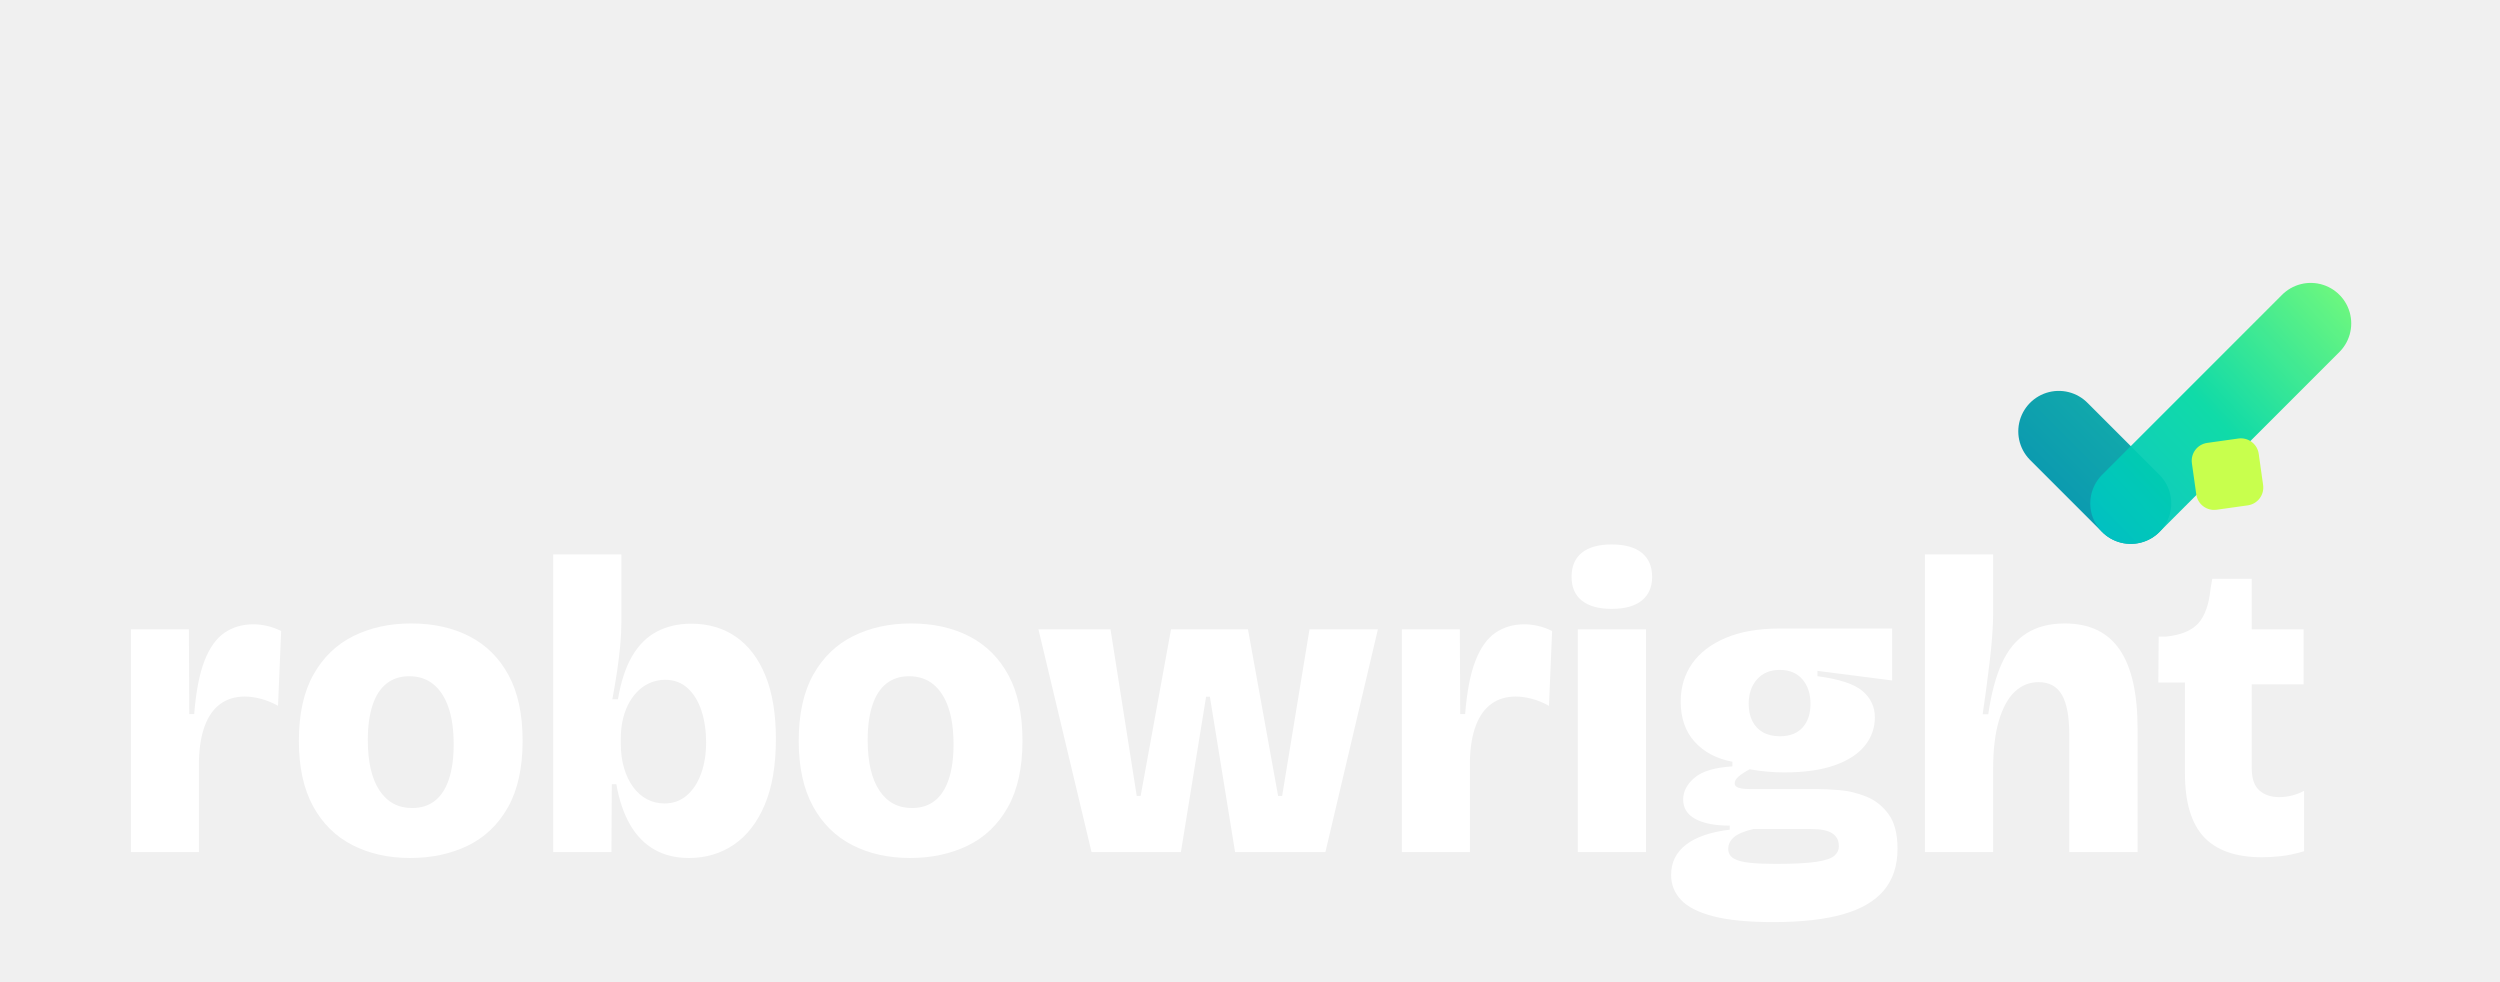
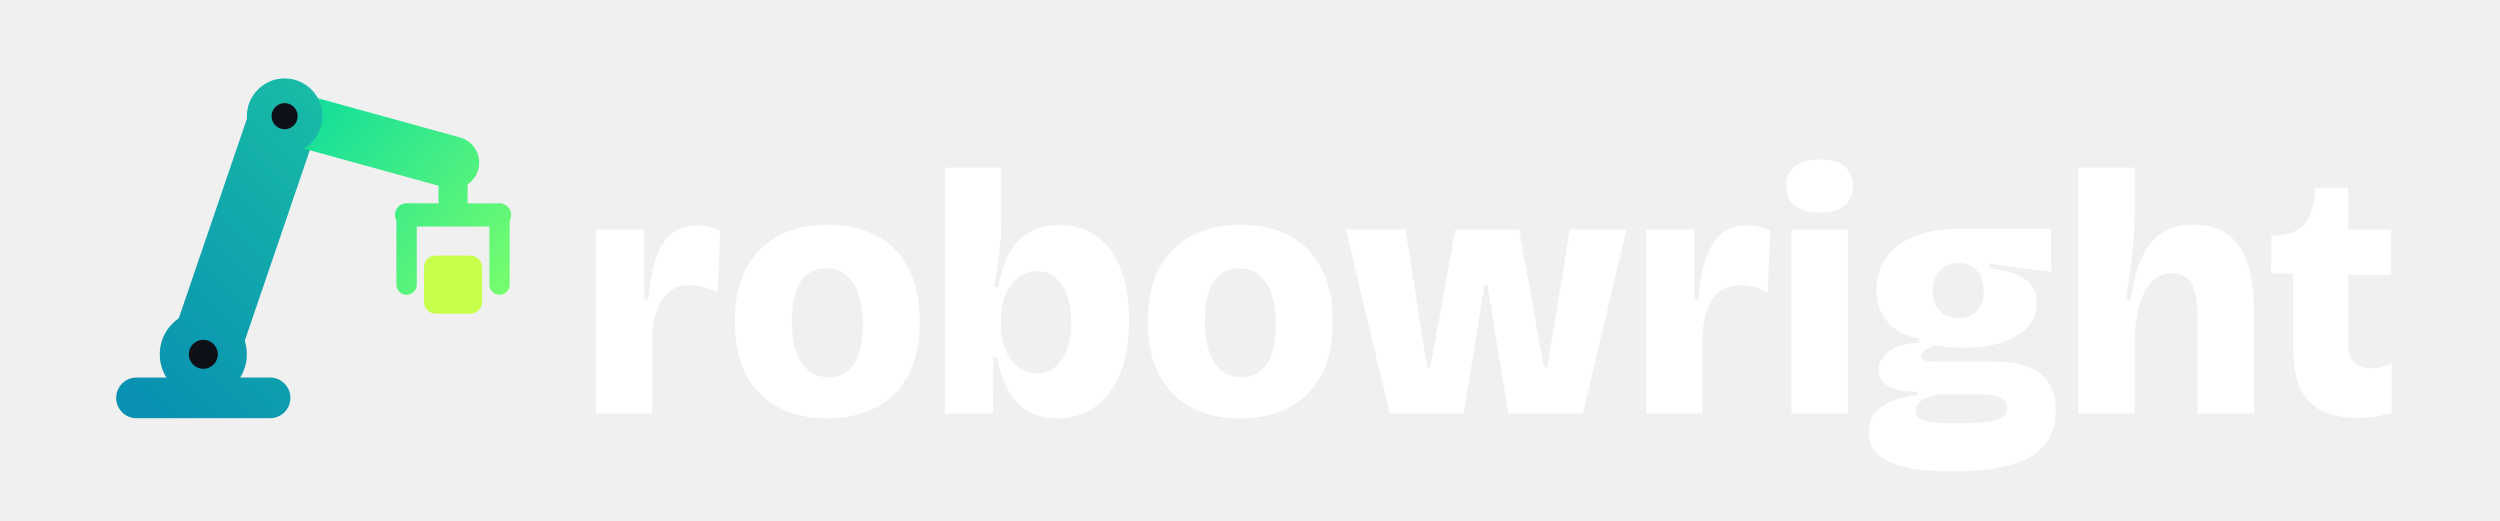
- <svg xmlns="http://www.w3.org/2000/svg" viewBox="0 0 889 349" width="889" height="349" role="img" aria-label="robowright">
+ <svg xmlns="http://www.w3.org/2000/svg" viewBox="0 125 1076 224" width="1076" height="224" role="img" aria-label="robowright">
  <defs>
-     <linearGradient id="a" gradientUnits="userSpaceOnUse" x1="0" y1="150" x2="160" y2="0">
-       <stop offset="0" stop-color="#00b4d8" />
-       <stop offset=".55" stop-color="#00d9a3" />
-       <stop offset="1" stop-color="#7dff6b" />
-     </linearGradient>
-     <linearGradient id="b" gradientUnits="userSpaceOnUse" x1="20" y1="140" x2="150" y2="10">
+     <linearGradient id="ra" gradientUnits="userSpaceOnUse" x1="20" y1="150" x2="150" y2="20">
      <stop offset="0" stop-color="#0891b2" />
      <stop offset="1" stop-color="#22d3a0" />
    </linearGradient>
-     <linearGradient id="c" gradientUnits="userSpaceOnUse" x1="0" y1="0" x2="160" y2="150">
-       <stop offset="0" stop-color="#34e8c8" />
-       <stop offset="1" stop-color="#b6ff5a" />
+     <linearGradient id="rb" gradientUnits="userSpaceOnUse" x1="60" y1="40" x2="150" y2="110">
+       <stop offset="0" stop-color="#00d9a3" />
+       <stop offset="1" stop-color="#7dff6b" />
    </linearGradient>
  </defs>
-   <path d="M46.557 303.0V261.793V223.8H67.171L67.3 253.929H69.057Q70 241.971 72.711 234.996Q75.421 228.021 79.825 225.011Q84.228 222.0 90.121 222.0Q92.393 222.0 94.889 222.557Q97.386 223.114 99.979 224.379L98.864 250.993Q95.821 249.3 92.778 248.496Q89.736 247.693 87.1 247.693Q82 247.693 78.421 250.264Q74.843 252.836 72.904 257.893Q70.964 262.95 70.75 270.321V303.0Z" fill="#fff" />
-   <path d="M145.879 305.1Q134.264 305.1 125.307 300.504Q116.35 295.907 111.314 286.661Q106.279 277.414 106.279 263.464Q106.279 249.086 111.475 239.861Q116.671 230.636 125.704 226.168Q134.736 221.7 146.2 221.7Q158.029 221.7 166.954 226.296Q175.879 230.893 180.861 240.118Q185.843 249.343 185.843 263.4Q185.843 277.864 180.604 287.111Q175.364 296.357 166.311 300.729Q157.257 305.1 145.879 305.1ZM146.521 287.336Q151.386 287.336 154.664 284.754Q157.943 282.171 159.636 277.071Q161.329 271.971 161.329 264.793Q161.329 256.95 159.486 251.582Q157.643 246.214 154.139 243.343Q150.636 240.471 145.493 240.471Q140.779 240.471 137.479 243.054Q134.179 245.636 132.486 250.736Q130.793 255.836 130.793 263.164Q130.793 274.821 134.939 281.079Q139.086 287.336 146.521 287.336Z" fill="#fff" />
-   <path d="M244.986 305.1Q238.021 305.1 232.771 302.143Q227.521 299.186 224.104 293.325Q220.686 287.464 219.164 278.85H217.557L217.429 303.0H196.707V271.886V197.143H220.964V221.25Q220.964 225.171 220.546 229.629Q220.129 234.086 219.411 238.864Q218.693 243.643 217.75 248.657H219.743Q221.307 239.314 224.757 233.379Q228.207 227.443 233.543 224.614Q238.879 221.786 245.821 221.786Q254.971 221.786 261.711 226.457Q268.45 231.129 272.178 240.236Q275.907 249.343 275.907 262.821Q275.907 276.814 271.932 286.2Q267.957 295.586 260.982 300.343Q254.007 305.1 244.986 305.1ZM236.307 285.707Q240.936 285.707 244.257 282.825Q247.579 279.943 249.336 275.025Q251.093 270.107 251.093 264Q251.093 257.85 249.464 252.814Q247.836 247.779 244.579 244.757Q241.321 241.736 236.479 241.736Q234.036 241.736 231.689 242.614Q229.343 243.493 227.404 245.218Q225.464 246.943 223.964 249.461Q222.464 251.979 221.607 255.332Q220.75 258.686 220.75 262.714V264.364Q220.75 269.229 221.918 273.15Q223.086 277.071 225.164 279.9Q227.243 282.729 230.093 284.218Q232.943 285.707 236.307 285.707Z" fill="#fff" />
-   <path d="M323.629 305.1Q312.014 305.1 303.057 300.504Q294.1 295.907 289.064 286.661Q284.029 277.414 284.029 263.464Q284.029 249.086 289.225 239.861Q294.421 230.636 303.454 226.168Q312.486 221.7 323.95 221.7Q335.779 221.7 344.704 226.296Q353.629 230.893 358.611 240.118Q363.593 249.343 363.593 263.4Q363.593 277.864 358.354 287.111Q353.114 296.357 344.061 300.729Q335.007 305.1 323.629 305.1ZM324.271 287.336Q329.136 287.336 332.414 284.754Q335.693 282.171 337.386 277.071Q339.079 271.971 339.079 264.793Q339.079 256.95 337.236 251.582Q335.393 246.214 331.889 243.343Q328.386 240.471 323.243 240.471Q318.529 240.471 315.229 243.054Q311.929 245.636 310.236 250.736Q308.543 255.836 308.543 263.164Q308.543 274.821 312.689 281.079Q316.836 287.336 324.271 287.336Z" fill="#fff" />
-   <path d="M388.15 303.0 369.271 223.8H394.9L404.221 283.029H405.614L416.414 223.8H443.779L454.493 283.029H455.928L465.657 223.8H489.978L471.314 303.0H439.193L430.236 247.757H428.886L419.929 303.0Z" fill="#fff" />
-   <path d="M498.507 303.0V261.793V223.8H519.121L519.25 253.929H521.007Q521.95 241.971 524.661 234.996Q527.371 228.021 531.775 225.011Q536.178 222.0 542.071 222.0Q544.343 222.0 546.839 222.557Q549.336 223.114 551.929 224.379L550.814 250.993Q547.771 249.3 544.728 248.496Q541.686 247.693 539.05 247.693Q533.95 247.693 530.371 250.264Q526.793 252.836 524.854 257.893Q522.914 262.95 522.7 270.321V303.0Z" fill="#fff" />
-   <path d="M561.057 303.0V223.8H585.314V303.0ZM573.1 216.514Q566.2 216.514 562.525 213.597Q558.85 210.679 558.85 205.143Q558.85 199.457 562.525 196.532Q566.2 193.607 573.1 193.607Q580.15 193.607 583.825 196.586Q587.5 199.564 587.5 205.136Q587.5 210.557 583.825 213.536Q580.15 216.514 573.1 216.514Z" fill="#fff" />
-   <path d="M630.529 327.9Q617.221 327.9 609.229 325.821Q601.236 323.743 597.743 319.982Q594.25 316.221 594.25 311.121Q594.25 304.436 599.564 300.354Q604.879 296.271 615.1 295.029V293.593Q607.279 293.593 602.907 291.246Q598.536 288.9 598.536 284.293Q598.536 279.986 602.618 276.536Q606.7 273.086 616.043 272.529V270.879Q607.6 269.271 602.629 263.786Q597.657 258.3 597.657 249.493Q597.657 241.821 601.696 236.014Q605.736 230.207 613.621 226.854Q621.507 223.5 632.929 223.5H672.85V241.971L646.3 238.564V240.45Q657.979 242.014 662.339 245.754Q666.7 249.493 666.7 255.086Q666.7 260.764 663.111 265.2Q659.521 269.636 652.343 272.154Q645.164 274.671 634.493 274.671Q631.621 274.671 628.589 274.414Q625.557 274.157 622.171 273.557Q619.664 274.907 618.261 276.118Q616.857 277.329 616.857 278.529Q616.857 279.321 617.5 279.761Q618.143 280.2 619.354 280.393Q620.564 280.586 622.107 280.586H646.15Q649.257 280.586 654.025 280.961Q658.793 281.336 663.561 283.232Q668.329 285.129 671.543 289.479Q674.757 293.829 674.757 301.821Q674.757 310.779 669.968 316.543Q665.179 322.307 655.407 325.104Q645.636 327.9 630.529 327.9ZM631.429 307.2Q641.093 307.2 645.893 306.461Q650.693 305.721 652.3 304.307Q653.907 302.893 653.907 300.964Q653.907 298.693 652.75 297.386Q651.593 296.079 649.836 295.532Q648.079 294.986 646.354 294.889Q644.629 294.793 643.536 294.793H623.543Q618.529 295.971 616.546 297.739Q614.564 299.507 614.564 301.821Q614.564 304.136 616.525 305.282Q618.486 306.429 622.246 306.814Q626.007 307.2 631.429 307.2ZM632.95 261.814Q638.221 261.814 641.018 258.686Q643.814 255.557 643.814 250.307Q643.814 244.929 640.943 241.575Q638.071 238.221 632.886 238.221Q627.764 238.221 624.796 241.575Q621.829 244.929 621.829 250.307Q621.829 253.757 623.114 256.371Q624.4 258.986 626.896 260.4Q629.393 261.814 632.95 261.814Z" fill="#fff" />
-   <path d="M684.507 303.0V258.664V197.143H708.764V218.357Q708.764 221.464 708.432 226.082Q708.1 230.7 707.468 235.821Q706.836 240.943 706.204 245.711Q705.571 250.479 705.036 253.993H707.029Q708.593 243.043 711.85 235.875Q715.107 228.707 720.636 225.204Q726.164 221.7 734.221 221.7Q747.357 221.7 753.743 230.989Q760.128 240.279 760.128 259.221V303.0H735.828V261.129Q735.828 251.614 733.214 247.093Q730.6 242.571 724.9 242.571Q720.057 242.571 716.457 245.968Q712.857 249.364 710.811 256.243Q708.764 263.121 708.764 273.493V303.0Z" fill="#fff" />
-   <path d="M804.443 304.843Q790.45 304.843 783.711 297.632Q776.971 290.421 776.971 275.036V242.7H767.5L767.629 226.371H770.307Q778.321 225.514 781.793 221.561Q785.264 217.607 786.079 209.293L786.679 205.821H800.714V223.8H819.164V243.343H800.714V273.129Q800.714 278.657 803.404 281.057Q806.093 283.457 810.486 283.457Q812.8 283.457 815.136 282.857Q817.471 282.257 819.336 281.207V302.7Q814.643 304.093 810.936 304.468Q807.229 304.843 804.443 304.843Z" fill="#fff" />
-   <g transform="translate(711.3 87.8) scale(0.8)">
-     <path d="M26 82 58 114" stroke="url(#b)" stroke-width="36" stroke-linecap="round" fill="none" />
-     <path d="M58 114 138 34" stroke="url(#a)" stroke-width="36" stroke-linecap="round" fill="none" opacity=".93" />
-     <rect x="86" y="86" width="30" height="30" rx="8" fill="#c8ff4d" transform="rotate(-8 101 101)" />
+   <g transform="translate(40 112.5) scale(1.25)">
+     <rect x="8" y="140" width="60" height="14" rx="7" fill="url(#ra)" />
+     <path d="M38 132 L66 50" stroke="url(#ra)" stroke-width="24" stroke-linecap="round" fill="none" />
+     <path d="M66 50 L124 66" stroke="url(#rb)" stroke-width="18" stroke-linecap="round" fill="none" />
+     <path d="M124 66 L124 80" stroke="url(#rb)" stroke-width="10" stroke-linecap="round" fill="none" />
+     <path d="M108 84 L140 84" stroke="url(#rb)" stroke-width="8" stroke-linecap="round" fill="none" />
+     <path d="M108 84 L108 108 M140 84 L140 108" stroke="url(#rb)" stroke-width="7" stroke-linecap="round" fill="none" />
+     <circle cx="38" cy="132" r="15" fill="url(#ra)" />
+     <circle cx="38" cy="132" r="5" fill="#0d1117" />
+     <circle cx="66" cy="50" r="13" fill="url(#ra)" />
+     <circle cx="66" cy="50" r="4.5" fill="#0d1117" />
+     <rect x="114" y="98" width="20" height="20" rx="4" fill="#c8ff4d" />
+   </g>
+   <g transform="translate(210.0 0)">
+     <path d="M46.557 303.0V261.793V223.8H67.171L67.3 253.929H69.057Q70 241.971 72.711 234.996Q75.421 228.021 79.825 225.011Q84.228 222.0 90.121 222.0Q92.393 222.0 94.889 222.557Q97.386 223.114 99.979 224.379L98.864 250.993Q95.821 249.3 92.778 248.496Q89.736 247.693 87.1 247.693Q82 247.693 78.421 250.264Q74.843 252.836 72.904 257.893Q70.964 262.95 70.75 270.321V303.0Z" fill="#fff" />
+     <path d="M145.879 305.1Q134.264 305.1 125.307 300.504Q116.35 295.907 111.314 286.661Q106.279 277.414 106.279 263.464Q106.279 249.086 111.475 239.861Q116.671 230.636 125.704 226.168Q134.736 221.7 146.2 221.7Q158.029 221.7 166.954 226.296Q175.879 230.893 180.861 240.118Q185.843 249.343 185.843 263.4Q185.843 277.864 180.604 287.111Q175.364 296.357 166.311 300.729Q157.257 305.1 145.879 305.1ZM146.521 287.336Q151.386 287.336 154.664 284.754Q157.943 282.171 159.636 277.071Q161.329 271.971 161.329 264.793Q161.329 256.95 159.486 251.582Q157.643 246.214 154.139 243.343Q150.636 240.471 145.493 240.471Q140.779 240.471 137.479 243.054Q134.179 245.636 132.486 250.736Q130.793 255.836 130.793 263.164Q130.793 274.821 134.939 281.079Q139.086 287.336 146.521 287.336Z" fill="#fff" />
+     <path d="M244.986 305.1Q238.021 305.1 232.771 302.143Q227.521 299.186 224.104 293.325Q220.686 287.464 219.164 278.85H217.557L217.429 303.0H196.707V271.886V197.143H220.964V221.25Q220.964 225.171 220.546 229.629Q220.129 234.086 219.411 238.864Q218.693 243.643 217.75 248.657H219.743Q221.307 239.314 224.757 233.379Q228.207 227.443 233.543 224.614Q238.879 221.786 245.821 221.786Q254.971 221.786 261.711 226.457Q268.45 231.129 272.178 240.236Q275.907 249.343 275.907 262.821Q275.907 276.814 271.932 286.2Q267.957 295.586 260.982 300.343Q254.007 305.1 244.986 305.1ZM236.307 285.707Q240.936 285.707 244.257 282.825Q247.579 279.943 249.336 275.025Q251.093 270.107 251.093 264Q251.093 257.85 249.464 252.814Q247.836 247.779 244.579 244.757Q241.321 241.736 236.479 241.736Q234.036 241.736 231.689 242.614Q229.343 243.493 227.404 245.218Q225.464 246.943 223.964 249.461Q222.464 251.979 221.607 255.332Q220.75 258.686 220.75 262.714V264.364Q220.75 269.229 221.918 273.15Q223.086 277.071 225.164 279.9Q227.243 282.729 230.093 284.218Q232.943 285.707 236.307 285.707Z" fill="#fff" />
+     <path d="M323.629 305.1Q312.014 305.1 303.057 300.504Q294.1 295.907 289.064 286.661Q284.029 277.414 284.029 263.464Q284.029 249.086 289.225 239.861Q294.421 230.636 303.454 226.168Q312.486 221.7 323.95 221.7Q335.779 221.7 344.704 226.296Q353.629 230.893 358.611 240.118Q363.593 249.343 363.593 263.4Q363.593 277.864 358.354 287.111Q353.114 296.357 344.061 300.729Q335.007 305.1 323.629 305.1ZM324.271 287.336Q329.136 287.336 332.414 284.754Q335.693 282.171 337.386 277.071Q339.079 271.971 339.079 264.793Q339.079 256.95 337.236 251.582Q335.393 246.214 331.889 243.343Q328.386 240.471 323.243 240.471Q318.529 240.471 315.229 243.054Q311.929 245.636 310.236 250.736Q308.543 255.836 308.543 263.164Q308.543 274.821 312.689 281.079Q316.836 287.336 324.271 287.336Z" fill="#fff" />
+     <path d="M388.15 303.0 369.271 223.8H394.9L404.221 283.029H405.614L416.414 223.8H443.779L454.493 283.029H455.928L465.657 223.8H489.978L471.314 303.0H439.193L430.236 247.757H428.886L419.929 303.0Z" fill="#fff" />
+     <path d="M498.507 303.0V261.793V223.8H519.121L519.25 253.929H521.007Q521.95 241.971 524.661 234.996Q527.371 228.021 531.775 225.011Q536.178 222.0 542.071 222.0Q544.343 222.0 546.839 222.557Q549.336 223.114 551.929 224.379L550.814 250.993Q547.771 249.3 544.728 248.496Q541.686 247.693 539.05 247.693Q533.95 247.693 530.371 250.264Q526.793 252.836 524.854 257.893Q522.914 262.95 522.7 270.321V303.0Z" fill="#fff" />
+     <path d="M561.057 303.0V223.8H585.314V303.0ZM573.1 216.514Q566.2 216.514 562.525 213.597Q558.85 210.679 558.85 205.143Q558.85 199.457 562.525 196.532Q566.2 193.607 573.1 193.607Q580.15 193.607 583.825 196.586Q587.5 199.564 587.5 205.136Q587.5 210.557 583.825 213.536Q580.15 216.514 573.1 216.514Z" fill="#fff" />
+     <path d="M630.529 327.9Q617.221 327.9 609.229 325.821Q601.236 323.743 597.743 319.982Q594.25 316.221 594.25 311.121Q594.25 304.436 599.564 300.354Q604.879 296.271 615.1 295.029V293.593Q607.279 293.593 602.907 291.246Q598.536 288.9 598.536 284.293Q598.536 279.986 602.618 276.536Q606.7 273.086 616.043 272.529V270.879Q607.6 269.271 602.629 263.786Q597.657 258.3 597.657 249.493Q597.657 241.821 601.696 236.014Q605.736 230.207 613.621 226.854Q621.507 223.5 632.929 223.5H672.85V241.971L646.3 238.564V240.45Q657.979 242.014 662.339 245.754Q666.7 249.493 666.7 255.086Q666.7 260.764 663.111 265.2Q659.521 269.636 652.343 272.154Q645.164 274.671 634.493 274.671Q631.621 274.671 628.589 274.414Q625.557 274.157 622.171 273.557Q619.664 274.907 618.261 276.118Q616.857 277.329 616.857 278.529Q616.857 279.321 617.5 279.761Q618.143 280.2 619.354 280.393Q620.564 280.586 622.107 280.586H646.15Q649.257 280.586 654.025 280.961Q658.793 281.336 663.561 283.232Q668.329 285.129 671.543 289.479Q674.757 293.829 674.757 301.821Q674.757 310.779 669.968 316.543Q665.179 322.307 655.407 325.104Q645.636 327.9 630.529 327.9ZM631.429 307.2Q641.093 307.2 645.893 306.461Q650.693 305.721 652.3 304.307Q653.907 302.893 653.907 300.964Q653.907 298.693 652.75 297.386Q651.593 296.079 649.836 295.532Q648.079 294.986 646.354 294.889Q644.629 294.793 643.536 294.793H623.543Q618.529 295.971 616.546 297.739Q614.564 299.507 614.564 301.821Q614.564 304.136 616.525 305.282Q618.486 306.429 622.246 306.814Q626.007 307.2 631.429 307.2ZM632.95 261.814Q638.221 261.814 641.018 258.686Q643.814 255.557 643.814 250.307Q643.814 244.929 640.943 241.575Q638.071 238.221 632.886 238.221Q627.764 238.221 624.796 241.575Q621.829 244.929 621.829 250.307Q621.829 253.757 623.114 256.371Q624.4 258.986 626.896 260.4Q629.393 261.814 632.95 261.814Z" fill="#fff" />
+     <path d="M684.507 303.0V258.664V197.143H708.764V218.357Q708.764 221.464 708.432 226.082Q708.1 230.7 707.468 235.821Q706.836 240.943 706.204 245.711Q705.571 250.479 705.036 253.993H707.029Q708.593 243.043 711.85 235.875Q715.107 228.707 720.636 225.204Q726.164 221.7 734.221 221.7Q747.357 221.7 753.743 230.989Q760.128 240.279 760.128 259.221V303.0H735.828V261.129Q735.828 251.614 733.214 247.093Q730.6 242.571 724.9 242.571Q720.057 242.571 716.457 245.968Q712.857 249.364 710.811 256.243Q708.764 263.121 708.764 273.493V303.0Z" fill="#fff" />
+     <path d="M804.443 304.843Q790.45 304.843 783.711 297.632Q776.971 290.421 776.971 275.036V242.7H767.5L767.629 226.371H770.307Q778.321 225.514 781.793 221.561Q785.264 217.607 786.079 209.293L786.679 205.821H800.714V223.8H819.164V243.343H800.714V273.129Q800.714 278.657 803.404 281.057Q806.093 283.457 810.486 283.457Q812.8 283.457 815.136 282.857Q817.471 282.257 819.336 281.207V302.7Q814.643 304.093 810.936 304.468Q807.229 304.843 804.443 304.843Z" fill="#fff" />
  </g>
</svg>
